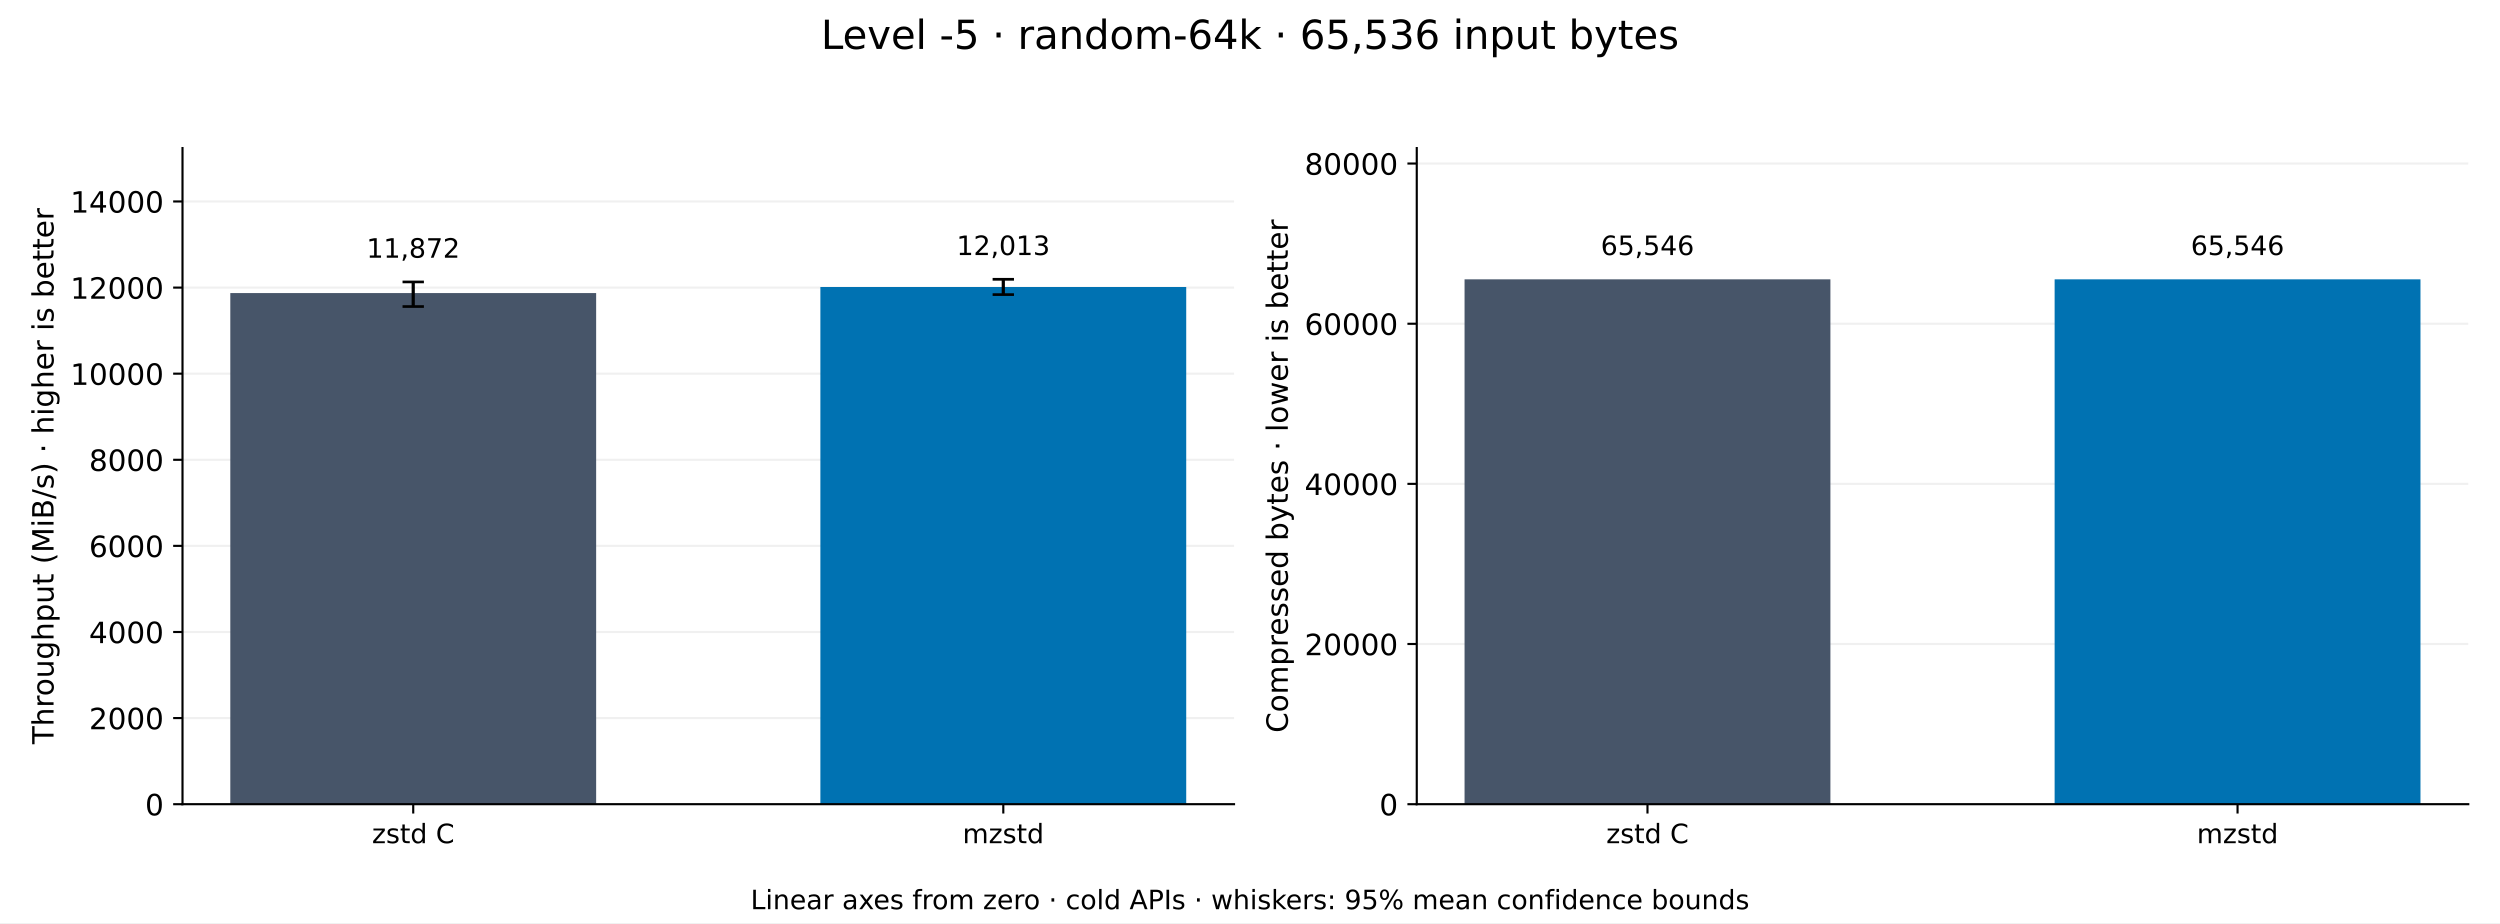
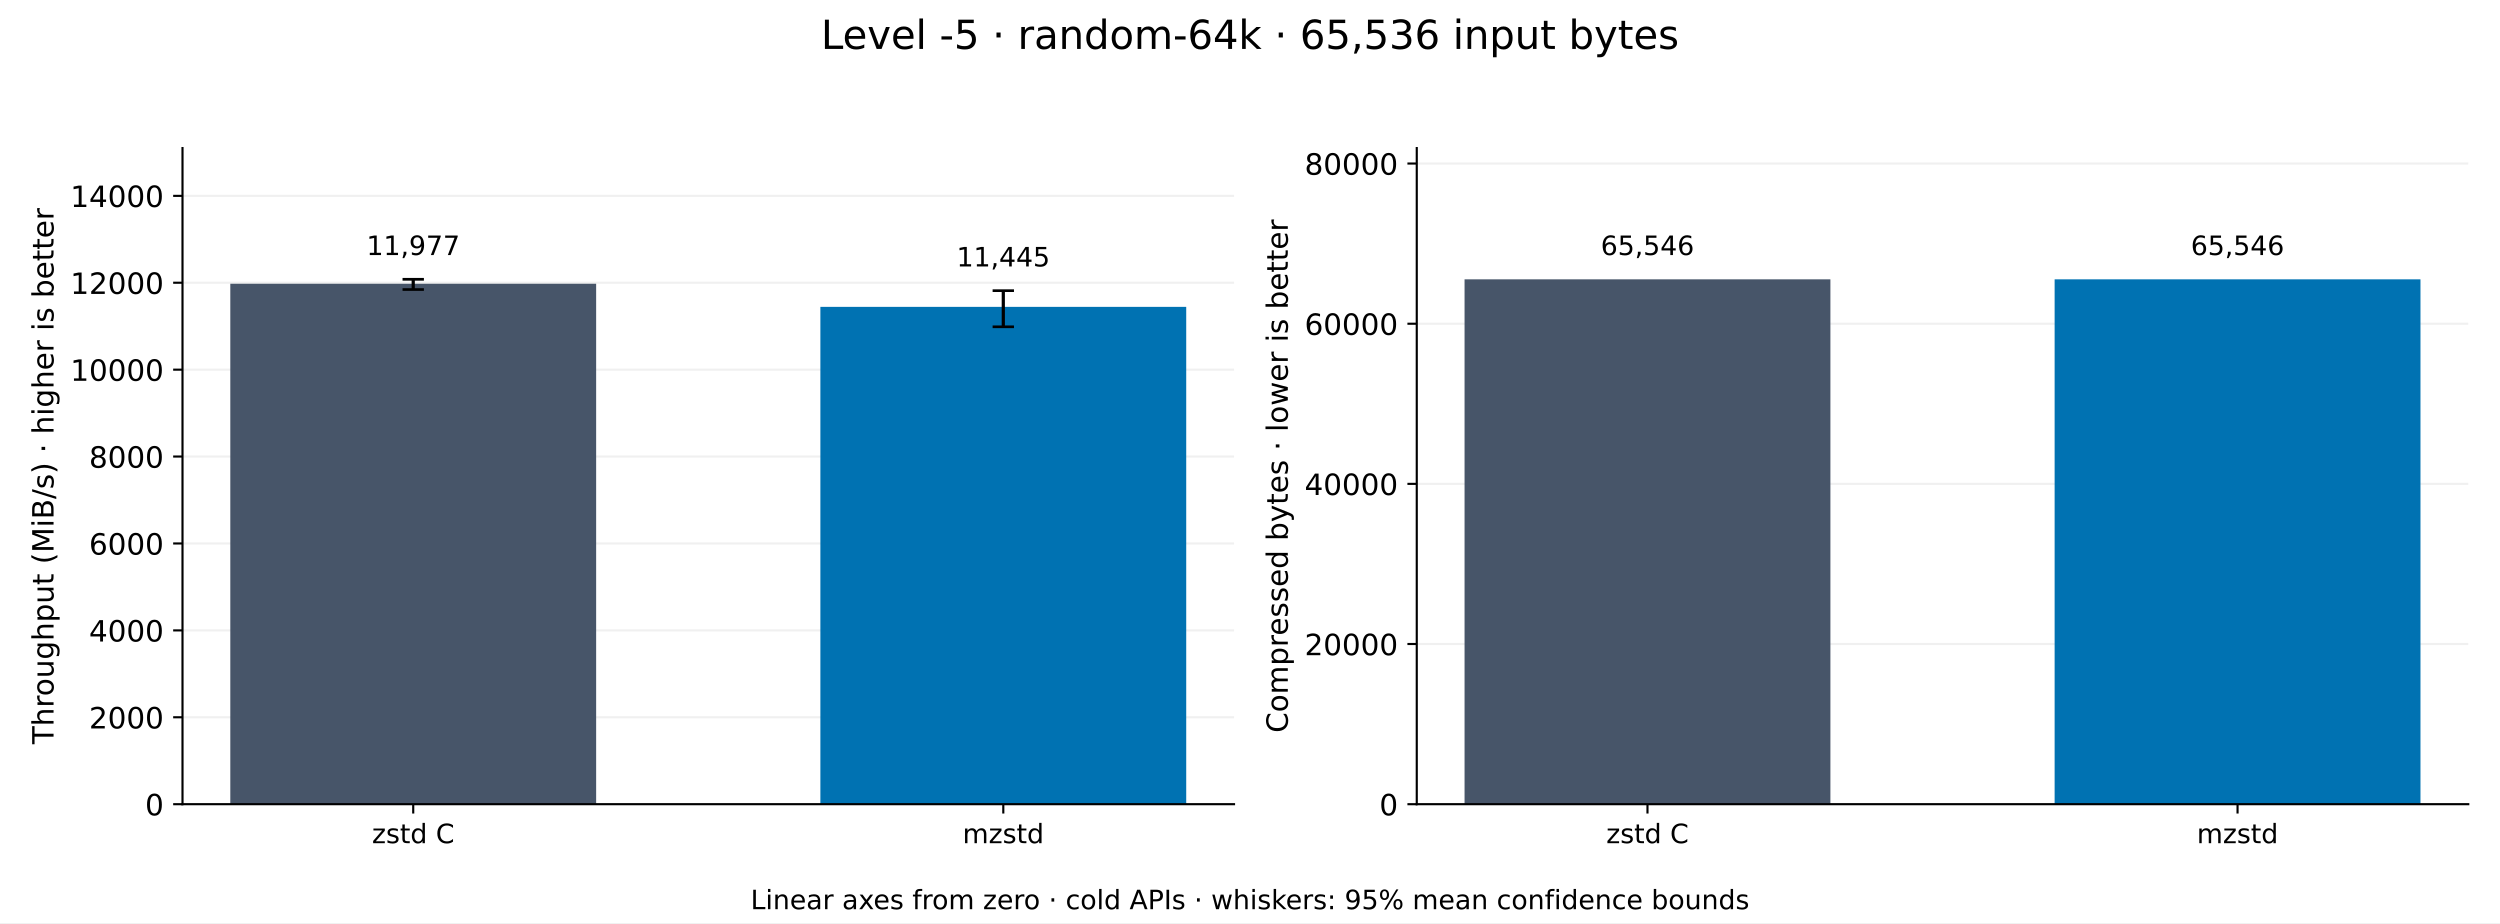
<svg xmlns="http://www.w3.org/2000/svg" xmlns:xlink="http://www.w3.org/1999/xlink" width="936pt" height="345.6pt" viewBox="0 0 936 345.6" version="1.1">
  <defs>
    <style type="text/css">*{stroke-linejoin: round; stroke-linecap: butt}</style>
  </defs>
  <g id="figure_1">
    <g id="patch_1">
      <path d="M 0 345.6 L 936 345.6 L 936 0 L 0 0 z " style="fill: #ffffff" />
    </g>
    <g id="axes_1">
      <g id="patch_2">
        <path d="M 68.33 301.088 L 462.015 301.088 L 462.015 55.44 L 68.33 55.44 z " style="fill: #ffffff" />
      </g>
      <g id="matplotlib.axis_1">
        <g id="xtick_1">
          <g id="line2d_1">
            <defs>
              <path id="mcbfd24ea1b" d="M 0 0 L 0 3.5 " style="stroke: #000000; stroke-width: 0.8" />
            </defs>
            <g>
              <use xlink:href="#mcbfd24ea1b" x="154.711" y="301.088" style="stroke: #000000; stroke-width: 0.8" />
            </g>
          </g>
          <g id="text_1">
            <text style="font-size: 10px; font-family: 'DejaVu Sans', 'Bitstream Vera Sans', 'Computer Modern Sans Serif', 'Lucida Grande', 'Verdana', 'Geneva', 'Lucid', 'Arial', 'Helvetica', 'Avant Garde', sans-serif; text-anchor: middle" x="154.711" y="315.686" transform="rotate(-0 154.7109 315.6864)">zstd C</text>
          </g>
        </g>
        <g id="xtick_2">
          <g id="line2d_2">
            <g>
              <use xlink:href="#mcbfd24ea1b" x="375.634" y="301.088" style="stroke: #000000; stroke-width: 0.8" />
            </g>
          </g>
          <g id="text_2">
            <text style="font-size: 10px; font-family: 'DejaVu Sans', 'Bitstream Vera Sans', 'Computer Modern Sans Serif', 'Lucida Grande', 'Verdana', 'Geneva', 'Lucid', 'Arial', 'Helvetica', 'Avant Garde', sans-serif; text-anchor: middle" x="375.634" y="315.686" transform="rotate(-0 375.6341 315.6864)">mzstd</text>
          </g>
        </g>
      </g>
      <g id="matplotlib.axis_2">
        <g id="ytick_1">
          <g id="line2d_3">
            <path d="M 68.33 301.088 L 462.015 301.088 " clip-path="url(#pa17c2352f9)" style="fill: none; stroke: #b0b0b0; stroke-opacity: 0.18; stroke-width: 0.8; stroke-linecap: square" />
          </g>
          <g id="line2d_4">
            <defs>
              <path id="m862e928616" d="M 0 0 L -3.5 0 " style="stroke: #000000; stroke-width: 0.8" />
            </defs>
            <g>
              <use xlink:href="#m862e928616" x="68.33" y="301.088" style="stroke: #000000; stroke-width: 0.8" />
            </g>
          </g>
          <g id="text_3">
            <text style="font-size: 11px; font-family: 'DejaVu Sans', 'Bitstream Vera Sans', 'Computer Modern Sans Serif', 'Lucida Grande', 'Verdana', 'Geneva', 'Lucid', 'Arial', 'Helvetica', 'Avant Garde', sans-serif; text-anchor: end" x="61.33" y="305.267" transform="rotate(-0 61.33 305.2671)">0</text>
          </g>
        </g>
        <g id="ytick_2">
          <g id="line2d_5">
-             <path d="M 68.33 268.851 L 462.015 268.851 " clip-path="url(#pa17c2352f9)" style="fill: none; stroke: #b0b0b0; stroke-opacity: 0.18; stroke-width: 0.8; stroke-linecap: square" />
+             <path d="M 68.33 268.55 L 462.015 268.55 " clip-path="url(#pa17c2352f9)" style="fill: none; stroke: #b0b0b0; stroke-opacity: 0.18; stroke-width: 0.8; stroke-linecap: square" />
          </g>
          <g id="line2d_6">
            <g>
-               <use xlink:href="#m862e928616" x="68.33" y="268.851" style="stroke: #000000; stroke-width: 0.8" />
+               <use xlink:href="#m862e928616" x="68.33" y="268.55" style="stroke: #000000; stroke-width: 0.8" />
            </g>
          </g>
          <g id="text_4">
-             <text style="font-size: 11px; font-family: 'DejaVu Sans', 'Bitstream Vera Sans', 'Computer Modern Sans Serif', 'Lucida Grande', 'Verdana', 'Geneva', 'Lucid', 'Arial', 'Helvetica', 'Avant Garde', sans-serif; text-anchor: end" x="61.33" y="273.03" transform="rotate(-0 61.33 273.0303)">2000</text>
+             <text style="font-size: 11px; font-family: 'DejaVu Sans', 'Bitstream Vera Sans', 'Computer Modern Sans Serif', 'Lucida Grande', 'Verdana', 'Geneva', 'Lucid', 'Arial', 'Helvetica', 'Avant Garde', sans-serif; text-anchor: end" x="61.33" y="272.729" transform="rotate(-0 61.33 272.7292)">2000</text>
          </g>
        </g>
        <g id="ytick_3">
          <g id="line2d_7">
-             <path d="M 68.33 236.614 L 462.015 236.614 " clip-path="url(#pa17c2352f9)" style="fill: none; stroke: #b0b0b0; stroke-opacity: 0.18; stroke-width: 0.8; stroke-linecap: square" />
+             <path d="M 68.33 236.012 L 462.015 236.012 " clip-path="url(#pa17c2352f9)" style="fill: none; stroke: #b0b0b0; stroke-opacity: 0.18; stroke-width: 0.8; stroke-linecap: square" />
          </g>
          <g id="line2d_8">
            <g>
-               <use xlink:href="#m862e928616" x="68.33" y="236.614" style="stroke: #000000; stroke-width: 0.8" />
+               <use xlink:href="#m862e928616" x="68.33" y="236.012" style="stroke: #000000; stroke-width: 0.8" />
            </g>
          </g>
          <g id="text_5">
-             <text style="font-size: 11px; font-family: 'DejaVu Sans', 'Bitstream Vera Sans', 'Computer Modern Sans Serif', 'Lucida Grande', 'Verdana', 'Geneva', 'Lucid', 'Arial', 'Helvetica', 'Avant Garde', sans-serif; text-anchor: end" x="61.33" y="240.794" transform="rotate(-0 61.33 240.7935)">4000</text>
+             <text style="font-size: 11px; font-family: 'DejaVu Sans', 'Bitstream Vera Sans', 'Computer Modern Sans Serif', 'Lucida Grande', 'Verdana', 'Geneva', 'Lucid', 'Arial', 'Helvetica', 'Avant Garde', sans-serif; text-anchor: end" x="61.33" y="240.191" transform="rotate(-0 61.33 240.1912)">4000</text>
          </g>
        </g>
        <g id="ytick_4">
          <g id="line2d_9">
-             <path d="M 68.33 204.378 L 462.015 204.378 " clip-path="url(#pa17c2352f9)" style="fill: none; stroke: #b0b0b0; stroke-opacity: 0.18; stroke-width: 0.8; stroke-linecap: square" />
+             <path d="M 68.33 203.474 L 462.015 203.474 " clip-path="url(#pa17c2352f9)" style="fill: none; stroke: #b0b0b0; stroke-opacity: 0.18; stroke-width: 0.8; stroke-linecap: square" />
          </g>
          <g id="line2d_10">
            <g>
-               <use xlink:href="#m862e928616" x="68.33" y="204.378" style="stroke: #000000; stroke-width: 0.8" />
+               <use xlink:href="#m862e928616" x="68.33" y="203.474" style="stroke: #000000; stroke-width: 0.8" />
            </g>
          </g>
          <g id="text_6">
-             <text style="font-size: 11px; font-family: 'DejaVu Sans', 'Bitstream Vera Sans', 'Computer Modern Sans Serif', 'Lucida Grande', 'Verdana', 'Geneva', 'Lucid', 'Arial', 'Helvetica', 'Avant Garde', sans-serif; text-anchor: end" x="61.33" y="208.557" transform="rotate(-0 61.33 208.5567)">6000</text>
+             <text style="font-size: 11px; font-family: 'DejaVu Sans', 'Bitstream Vera Sans', 'Computer Modern Sans Serif', 'Lucida Grande', 'Verdana', 'Geneva', 'Lucid', 'Arial', 'Helvetica', 'Avant Garde', sans-serif; text-anchor: end" x="61.33" y="207.653" transform="rotate(-0 61.33 207.6532)">6000</text>
          </g>
        </g>
        <g id="ytick_5">
          <g id="line2d_11">
-             <path d="M 68.33 172.141 L 462.015 172.141 " clip-path="url(#pa17c2352f9)" style="fill: none; stroke: #b0b0b0; stroke-opacity: 0.18; stroke-width: 0.8; stroke-linecap: square" />
+             <path d="M 68.33 170.936 L 462.015 170.936 " clip-path="url(#pa17c2352f9)" style="fill: none; stroke: #b0b0b0; stroke-opacity: 0.18; stroke-width: 0.8; stroke-linecap: square" />
          </g>
          <g id="line2d_12">
            <g>
-               <use xlink:href="#m862e928616" x="68.33" y="172.141" style="stroke: #000000; stroke-width: 0.8" />
+               <use xlink:href="#m862e928616" x="68.33" y="170.936" style="stroke: #000000; stroke-width: 0.8" />
            </g>
          </g>
          <g id="text_7">
-             <text style="font-size: 11px; font-family: 'DejaVu Sans', 'Bitstream Vera Sans', 'Computer Modern Sans Serif', 'Lucida Grande', 'Verdana', 'Geneva', 'Lucid', 'Arial', 'Helvetica', 'Avant Garde', sans-serif; text-anchor: end" x="61.33" y="176.32" transform="rotate(-0 61.33 176.3199)">8000</text>
+             <text style="font-size: 11px; font-family: 'DejaVu Sans', 'Bitstream Vera Sans', 'Computer Modern Sans Serif', 'Lucida Grande', 'Verdana', 'Geneva', 'Lucid', 'Arial', 'Helvetica', 'Avant Garde', sans-serif; text-anchor: end" x="61.33" y="175.115" transform="rotate(-0 61.33 175.1152)">8000</text>
          </g>
        </g>
        <g id="ytick_6">
          <g id="line2d_13">
-             <path d="M 68.33 139.904 L 462.015 139.904 " clip-path="url(#pa17c2352f9)" style="fill: none; stroke: #b0b0b0; stroke-opacity: 0.18; stroke-width: 0.8; stroke-linecap: square" />
+             <path d="M 68.33 138.398 L 462.015 138.398 " clip-path="url(#pa17c2352f9)" style="fill: none; stroke: #b0b0b0; stroke-opacity: 0.18; stroke-width: 0.8; stroke-linecap: square" />
          </g>
          <g id="line2d_14">
            <g>
-               <use xlink:href="#m862e928616" x="68.33" y="139.904" style="stroke: #000000; stroke-width: 0.8" />
+               <use xlink:href="#m862e928616" x="68.33" y="138.398" style="stroke: #000000; stroke-width: 0.8" />
            </g>
          </g>
          <g id="text_8">
-             <text style="font-size: 11px; font-family: 'DejaVu Sans', 'Bitstream Vera Sans', 'Computer Modern Sans Serif', 'Lucida Grande', 'Verdana', 'Geneva', 'Lucid', 'Arial', 'Helvetica', 'Avant Garde', sans-serif; text-anchor: end" x="61.33" y="144.083" transform="rotate(-0 61.33 144.0831)">10000</text>
+             <text style="font-size: 11px; font-family: 'DejaVu Sans', 'Bitstream Vera Sans', 'Computer Modern Sans Serif', 'Lucida Grande', 'Verdana', 'Geneva', 'Lucid', 'Arial', 'Helvetica', 'Avant Garde', sans-serif; text-anchor: end" x="61.33" y="142.577" transform="rotate(-0 61.33 142.5772)">10000</text>
          </g>
        </g>
        <g id="ytick_7">
          <g id="line2d_15">
-             <path d="M 68.33 107.667 L 462.015 107.667 " clip-path="url(#pa17c2352f9)" style="fill: none; stroke: #b0b0b0; stroke-opacity: 0.18; stroke-width: 0.8; stroke-linecap: square" />
+             <path d="M 68.33 105.86 L 462.015 105.86 " clip-path="url(#pa17c2352f9)" style="fill: none; stroke: #b0b0b0; stroke-opacity: 0.18; stroke-width: 0.8; stroke-linecap: square" />
          </g>
          <g id="line2d_16">
            <g>
-               <use xlink:href="#m862e928616" x="68.33" y="107.667" style="stroke: #000000; stroke-width: 0.8" />
+               <use xlink:href="#m862e928616" x="68.33" y="105.86" style="stroke: #000000; stroke-width: 0.8" />
            </g>
          </g>
          <g id="text_9">
-             <text style="font-size: 11px; font-family: 'DejaVu Sans', 'Bitstream Vera Sans', 'Computer Modern Sans Serif', 'Lucida Grande', 'Verdana', 'Geneva', 'Lucid', 'Arial', 'Helvetica', 'Avant Garde', sans-serif; text-anchor: end" x="61.33" y="111.846" transform="rotate(-0 61.33 111.8463)">12000</text>
+             <text style="font-size: 11px; font-family: 'DejaVu Sans', 'Bitstream Vera Sans', 'Computer Modern Sans Serif', 'Lucida Grande', 'Verdana', 'Geneva', 'Lucid', 'Arial', 'Helvetica', 'Avant Garde', sans-serif; text-anchor: end" x="61.33" y="110.039" transform="rotate(-0 61.33 110.0393)">12000</text>
          </g>
        </g>
        <g id="ytick_8">
          <g id="line2d_17">
-             <path d="M 68.33 75.43 L 462.015 75.43 " clip-path="url(#pa17c2352f9)" style="fill: none; stroke: #b0b0b0; stroke-opacity: 0.18; stroke-width: 0.8; stroke-linecap: square" />
+             <path d="M 68.33 73.322 L 462.015 73.322 " clip-path="url(#pa17c2352f9)" style="fill: none; stroke: #b0b0b0; stroke-opacity: 0.18; stroke-width: 0.8; stroke-linecap: square" />
          </g>
          <g id="line2d_18">
            <g>
-               <use xlink:href="#m862e928616" x="68.33" y="75.43" style="stroke: #000000; stroke-width: 0.8" />
+               <use xlink:href="#m862e928616" x="68.33" y="73.322" style="stroke: #000000; stroke-width: 0.8" />
            </g>
          </g>
          <g id="text_10">
-             <text style="font-size: 11px; font-family: 'DejaVu Sans', 'Bitstream Vera Sans', 'Computer Modern Sans Serif', 'Lucida Grande', 'Verdana', 'Geneva', 'Lucid', 'Arial', 'Helvetica', 'Avant Garde', sans-serif; text-anchor: end" x="61.33" y="79.609" transform="rotate(-0 61.33 79.60949)">14000</text>
+             <text style="font-size: 11px; font-family: 'DejaVu Sans', 'Bitstream Vera Sans', 'Computer Modern Sans Serif', 'Lucida Grande', 'Verdana', 'Geneva', 'Lucid', 'Arial', 'Helvetica', 'Avant Garde', sans-serif; text-anchor: end" x="61.33" y="77.501" transform="rotate(-0 61.33 77.50129)">14000</text>
          </g>
        </g>
        <g id="text_11">
          <text style="font-size: 11px; font-family: 'DejaVu Sans', 'Bitstream Vera Sans', 'Computer Modern Sans Serif', 'Lucida Grande', 'Verdana', 'Geneva', 'Lucid', 'Arial', 'Helvetica', 'Avant Garde', sans-serif; text-anchor: middle" x="20.049" y="178.264" transform="rotate(-90 20.04859 178.264)">Throughput (MiB/s) · higher is better</text>
        </g>
      </g>
      <g id="patch_3">
-         <path d="M 86.225 301.088 L 223.197 301.088 L 223.197 109.725 L 86.225 109.725 z " clip-path="url(#pa17c2352f9)" style="fill: #475569" />
+         <path d="M 86.225 301.088 L 223.197 301.088 L 223.197 106.236 L 86.225 106.236 z " clip-path="url(#pa17c2352f9)" style="fill: #475569" />
      </g>
      <g id="patch_4">
-         <path d="M 307.148 301.088 L 444.12 301.088 L 444.12 107.452 L 307.148 107.452 z " clip-path="url(#pa17c2352f9)" style="fill: #0072b2" />
+         <path d="M 307.148 301.088 L 444.12 301.088 L 444.12 114.885 L 307.148 114.885 z " clip-path="url(#pa17c2352f9)" style="fill: #0072b2" />
      </g>
      <g id="LineCollection_1">
-         <path d="M 154.711 114.761 L 154.711 105.565 " clip-path="url(#pa17c2352f9)" style="fill: none; stroke: #000000; stroke-width: 1.2" />
-         <path d="M 375.634 110.305 L 375.634 104.57 " clip-path="url(#pa17c2352f9)" style="fill: none; stroke: #000000; stroke-width: 1.2" />
+         <path d="M 154.711 108.392 L 154.711 104.57 " clip-path="url(#pa17c2352f9)" style="fill: none; stroke: #000000; stroke-width: 1.2" />
+         <path d="M 375.634 122.351 L 375.634 108.835 " clip-path="url(#pa17c2352f9)" style="fill: none; stroke: #000000; stroke-width: 1.2" />
      </g>
      <g id="line2d_19">
        <defs>
          <path id="mf7f69e77f0" d="M 4 0 L -4 -0 " style="stroke: #000000" />
        </defs>
        <g clip-path="url(#pa17c2352f9)">
-           <use xlink:href="#mf7f69e77f0" x="154.711" y="114.761" style="fill: #1f77b4; stroke: #000000" />
-           <use xlink:href="#mf7f69e77f0" x="375.634" y="110.305" style="fill: #1f77b4; stroke: #000000" />
+           <use xlink:href="#mf7f69e77f0" x="154.711" y="108.392" style="fill: #1f77b4; stroke: #000000" />
+           <use xlink:href="#mf7f69e77f0" x="375.634" y="122.351" style="fill: #1f77b4; stroke: #000000" />
        </g>
      </g>
      <g id="line2d_20">
        <g clip-path="url(#pa17c2352f9)">
-           <use xlink:href="#mf7f69e77f0" x="154.711" y="105.565" style="fill: #1f77b4; stroke: #000000" />
-           <use xlink:href="#mf7f69e77f0" x="375.634" y="104.57" style="fill: #1f77b4; stroke: #000000" />
+           <use xlink:href="#mf7f69e77f0" x="154.711" y="104.57" style="fill: #1f77b4; stroke: #000000" />
+           <use xlink:href="#mf7f69e77f0" x="375.634" y="108.835" style="fill: #1f77b4; stroke: #000000" />
        </g>
      </g>
      <g id="patch_5">
        <path d="M 68.33 301.088 L 68.33 55.44 " style="fill: none; stroke: #000000; stroke-width: 0.8; stroke-linejoin: miter; stroke-linecap: square" />
      </g>
      <g id="patch_6">
        <path d="M 68.33 301.088 L 462.015 301.088 " style="fill: none; stroke: #000000; stroke-width: 0.8; stroke-linejoin: miter; stroke-linecap: square" />
      </g>
      <g id="text_12">
        <g id="patch_7">
-           <path d="M 136.216 99.565 L 173.206 99.565 L 173.206 87.887 L 136.216 87.887 z " style="fill: #ffffff; opacity: 0.9" />
-         </g>
-         <text style="font-size: 10px; font-family: 'DejaVu Sans', 'Bitstream Vera Sans', 'Computer Modern Sans Serif', 'Lucida Grande', 'Verdana', 'Geneva', 'Lucid', 'Arial', 'Helvetica', 'Avant Garde', sans-serif; text-anchor: middle" x="154.711" y="96.486" transform="rotate(-0 154.7109 96.48562)">11,872</text>
+           <path d="M 136.216 98.57 L 173.206 98.57 L 173.206 86.891 L 136.216 86.891 z " style="fill: #ffffff; opacity: 0.9" />
+         </g>
+         <text style="font-size: 10px; font-family: 'DejaVu Sans', 'Bitstream Vera Sans', 'Computer Modern Sans Serif', 'Lucida Grande', 'Verdana', 'Geneva', 'Lucid', 'Arial', 'Helvetica', 'Avant Garde', sans-serif; text-anchor: middle" x="154.711" y="95.49" transform="rotate(-0 154.7109 95.48991)">11,977</text>
      </g>
      <g id="text_13">
        <g id="patch_8">
-           <path d="M 357.139 98.57 L 394.129 98.57 L 394.129 86.891 L 357.139 86.891 z " style="fill: #ffffff; opacity: 0.9" />
-         </g>
-         <text style="font-size: 10px; font-family: 'DejaVu Sans', 'Bitstream Vera Sans', 'Computer Modern Sans Serif', 'Lucida Grande', 'Verdana', 'Geneva', 'Lucid', 'Arial', 'Helvetica', 'Avant Garde', sans-serif; text-anchor: middle" x="375.634" y="95.49" transform="rotate(-0 375.6341 95.48991)">12,013</text>
+           <path d="M 357.139 102.835 L 394.129 102.835 L 394.129 91.157 L 357.139 91.157 z " style="fill: #ffffff; opacity: 0.9" />
+         </g>
+         <text style="font-size: 10px; font-family: 'DejaVu Sans', 'Bitstream Vera Sans', 'Computer Modern Sans Serif', 'Lucida Grande', 'Verdana', 'Geneva', 'Lucid', 'Arial', 'Helvetica', 'Avant Garde', sans-serif; text-anchor: middle" x="375.634" y="99.756" transform="rotate(-0 375.6341 99.75553)">11,445</text>
      </g>
    </g>
    <g id="axes_2">
      <g id="patch_9">
        <path d="M 530.435 301.088 L 924.12 301.088 L 924.12 55.44 L 530.435 55.44 z " style="fill: #ffffff" />
      </g>
      <g id="matplotlib.axis_3">
        <g id="xtick_3">
          <g id="line2d_21">
            <g>
              <use xlink:href="#mcbfd24ea1b" x="616.816" y="301.088" style="stroke: #000000; stroke-width: 0.8" />
            </g>
          </g>
          <g id="text_14">
            <text style="font-size: 10px; font-family: 'DejaVu Sans', 'Bitstream Vera Sans', 'Computer Modern Sans Serif', 'Lucida Grande', 'Verdana', 'Geneva', 'Lucid', 'Arial', 'Helvetica', 'Avant Garde', sans-serif; text-anchor: middle" x="616.816" y="315.686" transform="rotate(-0 616.8159 315.6864)">zstd C</text>
          </g>
        </g>
        <g id="xtick_4">
          <g id="line2d_22">
            <g>
              <use xlink:href="#mcbfd24ea1b" x="837.739" y="301.088" style="stroke: #000000; stroke-width: 0.8" />
            </g>
          </g>
          <g id="text_15">
            <text style="font-size: 10px; font-family: 'DejaVu Sans', 'Bitstream Vera Sans', 'Computer Modern Sans Serif', 'Lucida Grande', 'Verdana', 'Geneva', 'Lucid', 'Arial', 'Helvetica', 'Avant Garde', sans-serif; text-anchor: middle" x="837.739" y="315.686" transform="rotate(-0 837.7391 315.6864)">mzstd</text>
          </g>
        </g>
      </g>
      <g id="matplotlib.axis_4">
        <g id="ytick_9">
          <g id="line2d_23">
            <path d="M 530.435 301.088 L 924.12 301.088 " clip-path="url(#p555577a7dd)" style="fill: none; stroke: #b0b0b0; stroke-opacity: 0.18; stroke-width: 0.8; stroke-linecap: square" />
          </g>
          <g id="line2d_24">
            <g>
              <use xlink:href="#m862e928616" x="530.435" y="301.088" style="stroke: #000000; stroke-width: 0.8" />
            </g>
          </g>
          <g id="text_16">
            <text style="font-size: 11px; font-family: 'DejaVu Sans', 'Bitstream Vera Sans', 'Computer Modern Sans Serif', 'Lucida Grande', 'Verdana', 'Geneva', 'Lucid', 'Arial', 'Helvetica', 'Avant Garde', sans-serif; text-anchor: end" x="523.435" y="305.267" transform="rotate(-0 523.435 305.2671)">0</text>
          </g>
        </g>
        <g id="ytick_10">
          <g id="line2d_25">
            <path d="M 530.435 241.124 L 924.12 241.124 " clip-path="url(#p555577a7dd)" style="fill: none; stroke: #b0b0b0; stroke-opacity: 0.18; stroke-width: 0.8; stroke-linecap: square" />
          </g>
          <g id="line2d_26">
            <g>
              <use xlink:href="#m862e928616" x="530.435" y="241.124" style="stroke: #000000; stroke-width: 0.8" />
            </g>
          </g>
          <g id="text_17">
            <text style="font-size: 11px; font-family: 'DejaVu Sans', 'Bitstream Vera Sans', 'Computer Modern Sans Serif', 'Lucida Grande', 'Verdana', 'Geneva', 'Lucid', 'Arial', 'Helvetica', 'Avant Garde', sans-serif; text-anchor: end" x="523.435" y="245.304" transform="rotate(-0 523.435 245.3036)">20000</text>
          </g>
        </g>
        <g id="ytick_11">
          <g id="line2d_27">
            <path d="M 530.435 181.161 L 924.12 181.161 " clip-path="url(#p555577a7dd)" style="fill: none; stroke: #b0b0b0; stroke-opacity: 0.18; stroke-width: 0.8; stroke-linecap: square" />
          </g>
          <g id="line2d_28">
            <g>
              <use xlink:href="#m862e928616" x="530.435" y="181.161" style="stroke: #000000; stroke-width: 0.8" />
            </g>
          </g>
          <g id="text_18">
            <text style="font-size: 11px; font-family: 'DejaVu Sans', 'Bitstream Vera Sans', 'Computer Modern Sans Serif', 'Lucida Grande', 'Verdana', 'Geneva', 'Lucid', 'Arial', 'Helvetica', 'Avant Garde', sans-serif; text-anchor: end" x="523.435" y="185.34" transform="rotate(-0 523.435 185.3401)">40000</text>
          </g>
        </g>
        <g id="ytick_12">
          <g id="line2d_29">
            <path d="M 530.435 121.197 L 924.12 121.197 " clip-path="url(#p555577a7dd)" style="fill: none; stroke: #b0b0b0; stroke-opacity: 0.18; stroke-width: 0.8; stroke-linecap: square" />
          </g>
          <g id="line2d_30">
            <g>
              <use xlink:href="#m862e928616" x="530.435" y="121.197" style="stroke: #000000; stroke-width: 0.8" />
            </g>
          </g>
          <g id="text_19">
            <text style="font-size: 11px; font-family: 'DejaVu Sans', 'Bitstream Vera Sans', 'Computer Modern Sans Serif', 'Lucida Grande', 'Verdana', 'Geneva', 'Lucid', 'Arial', 'Helvetica', 'Avant Garde', sans-serif; text-anchor: end" x="523.435" y="125.377" transform="rotate(-0 523.435 125.3766)">60000</text>
          </g>
        </g>
        <g id="ytick_13">
          <g id="line2d_31">
            <path d="M 530.435 61.234 L 924.12 61.234 " clip-path="url(#p555577a7dd)" style="fill: none; stroke: #b0b0b0; stroke-opacity: 0.18; stroke-width: 0.8; stroke-linecap: square" />
          </g>
          <g id="line2d_32">
            <g>
              <use xlink:href="#m862e928616" x="530.435" y="61.234" style="stroke: #000000; stroke-width: 0.8" />
            </g>
          </g>
          <g id="text_20">
            <text style="font-size: 11px; font-family: 'DejaVu Sans', 'Bitstream Vera Sans', 'Computer Modern Sans Serif', 'Lucida Grande', 'Verdana', 'Geneva', 'Lucid', 'Arial', 'Helvetica', 'Avant Garde', sans-serif; text-anchor: end" x="523.435" y="65.413" transform="rotate(-0 523.435 65.41311)">80000</text>
          </g>
        </g>
        <g id="text_21">
          <text style="font-size: 11px; font-family: 'DejaVu Sans', 'Bitstream Vera Sans', 'Computer Modern Sans Serif', 'Lucida Grande', 'Verdana', 'Geneva', 'Lucid', 'Arial', 'Helvetica', 'Avant Garde', sans-serif; text-anchor: middle" x="482.154" y="178.264" transform="rotate(-90 482.1536 178.264)">Compressed bytes · lower is better</text>
        </g>
      </g>
      <g id="patch_10">
        <path d="M 548.33 301.088 L 685.302 301.088 L 685.302 104.57 L 548.33 104.57 z " clip-path="url(#p555577a7dd)" style="fill: #475569" />
      </g>
      <g id="patch_11">
        <path d="M 769.253 301.088 L 906.225 301.088 L 906.225 104.57 L 769.253 104.57 z " clip-path="url(#p555577a7dd)" style="fill: #0072b2" />
      </g>
      <g id="patch_12">
        <path d="M 530.435 301.088 L 530.435 55.44 " style="fill: none; stroke: #000000; stroke-width: 0.8; stroke-linejoin: miter; stroke-linecap: square" />
      </g>
      <g id="patch_13">
        <path d="M 530.435 301.088 L 924.12 301.088 " style="fill: none; stroke: #000000; stroke-width: 0.8; stroke-linejoin: miter; stroke-linecap: square" />
      </g>
      <g id="text_22">
        <g id="patch_14">
          <path d="M 598.321 98.57 L 635.311 98.57 L 635.311 86.891 L 598.321 86.891 z " style="fill: #ffffff; opacity: 0.9" />
        </g>
        <text style="font-size: 10px; font-family: 'DejaVu Sans', 'Bitstream Vera Sans', 'Computer Modern Sans Serif', 'Lucida Grande', 'Verdana', 'Geneva', 'Lucid', 'Arial', 'Helvetica', 'Avant Garde', sans-serif; text-anchor: middle" x="616.816" y="95.49" transform="rotate(-0 616.8159 95.48991)">65,546</text>
      </g>
      <g id="text_23">
        <g id="patch_15">
          <path d="M 819.244 98.57 L 856.234 98.57 L 856.234 86.891 L 819.244 86.891 z " style="fill: #ffffff; opacity: 0.9" />
        </g>
        <text style="font-size: 10px; font-family: 'DejaVu Sans', 'Bitstream Vera Sans', 'Computer Modern Sans Serif', 'Lucida Grande', 'Verdana', 'Geneva', 'Lucid', 'Arial', 'Helvetica', 'Avant Garde', sans-serif; text-anchor: middle" x="837.739" y="95.49" transform="rotate(-0 837.7391 95.48991)">65,546</text>
      </g>
    </g>
    <g id="text_24">
      <text style="font-size: 15px; font-family: 'DejaVu Sans', 'Bitstream Vera Sans', 'Computer Modern Sans Serif', 'Lucida Grande', 'Verdana', 'Geneva', 'Lucid', 'Arial', 'Helvetica', 'Avant Garde', sans-serif; text-anchor: middle" x="468" y="18.31" transform="rotate(-0 468 18.30966)">Level -5 · random-64k · 65,536 input bytes</text>
    </g>
    <g id="text_25">
      <text style="font-size: 10px; font-family: 'DejaVu Sans', 'Bitstream Vera Sans', 'Computer Modern Sans Serif', 'Lucida Grande', 'Verdana', 'Geneva', 'Lucid', 'Arial', 'Helvetica', 'Avant Garde', sans-serif; text-anchor: middle" x="468" y="340.416" transform="rotate(-0 468 340.416)">Linear axes from zero · cold APIs · whiskers: 95% mean confidence bounds</text>
    </g>
  </g>
  <defs>
    <clipPath id="pa17c2352f9">
      <rect x="68.33" y="55.44" width="393.685" height="245.648" />
    </clipPath>
    <clipPath id="p555577a7dd">
      <rect x="530.435" y="55.44" width="393.685" height="245.648" />
    </clipPath>
  </defs>
</svg>
